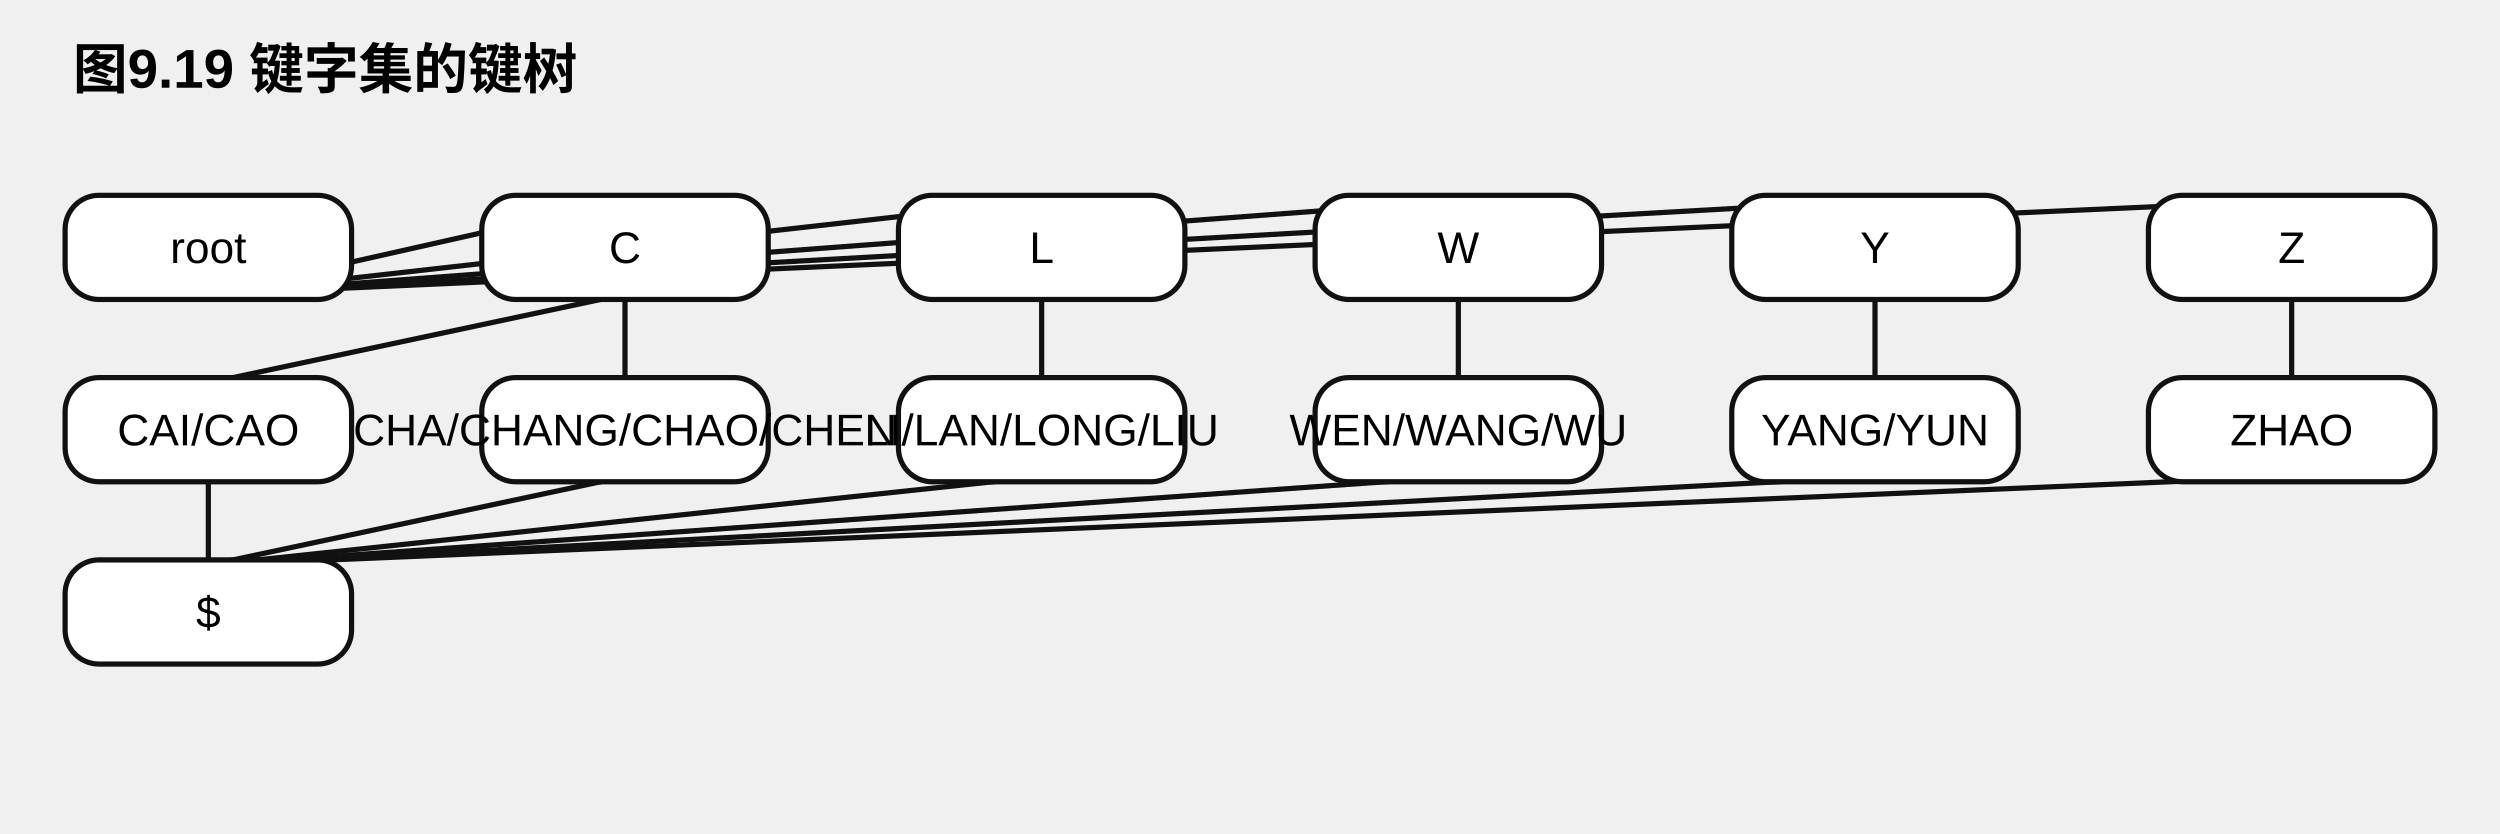
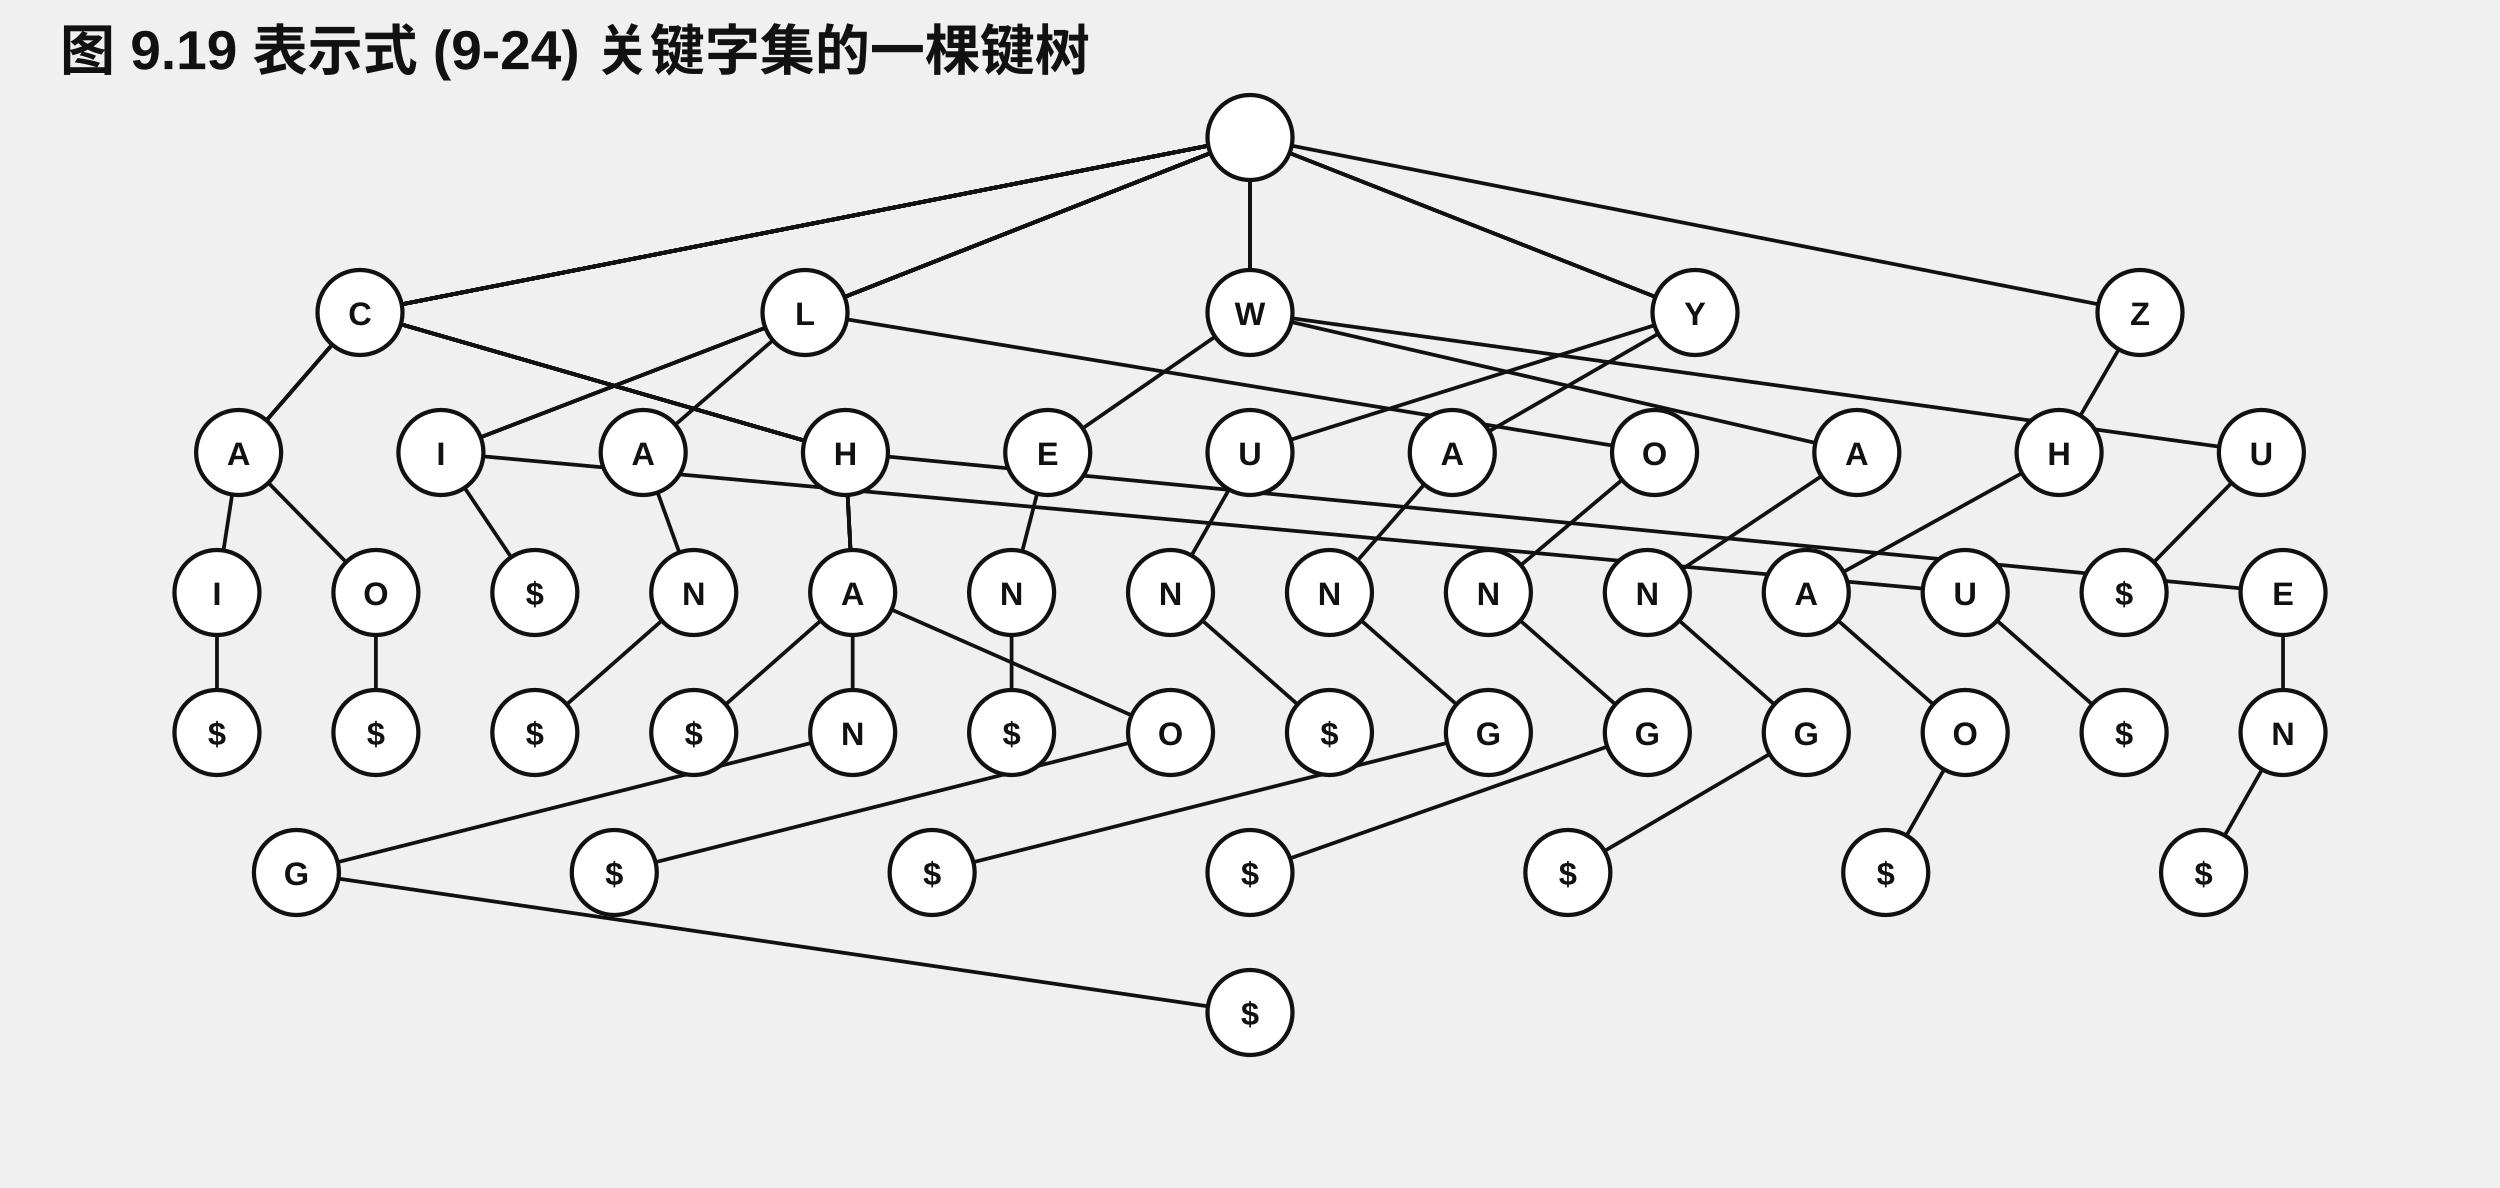
- <svg xmlns="http://www.w3.org/2000/svg" width="960" height="320" viewBox="0 0 960 320">
-   <style>text{font-family:Arial,"Microsoft YaHei",sans-serif;font-size:17px} .t{font-weight:bold;font-size:21px}.n{fill:#fff;stroke:#111;stroke-width:2}.e{stroke:#111;stroke-width:2;fill:none}</style>
-   <text class="t" x="28" y="34">图9.19 键字集的键树</text>
-   <path class="e" d="M80 113 L240 77" />
-   <path class="e" d="M80 113 L400 77" />
-   <path class="e" d="M80 113 L560 77" />
-   <path class="e" d="M80 113 L720 77" />
-   <path class="e" d="M80 113 L880 77" />
-   <path class="e" d="M240 113 L80 147" />
-   <path class="e" d="M240 113 L240 147" />
-   <path class="e" d="M400 113 L400 147" />
-   <path class="e" d="M560 113 L560 147" />
-   <path class="e" d="M720 113 L720 147" />
-   <path class="e" d="M880 113 L880 147" />
-   <path class="e" d="M80 183 L80 217" />
-   <path class="e" d="M240 183 L80 217" />
-   <path class="e" d="M400 183 L80 217" />
-   <path class="e" d="M560 183 L80 217" />
-   <path class="e" d="M720 183 L80 217" />
-   <path class="e" d="M880 183 L80 217" />
-   <rect class="n" x="25" y="75" rx="13" width="110" height="40" />
-   <text x="80" y="101" text-anchor="middle">root</text>
-   <rect class="n" x="185" y="75" rx="13" width="110" height="40" />
-   <text x="240" y="101" text-anchor="middle">C</text>
-   <rect class="n" x="345" y="75" rx="13" width="110" height="40" />
-   <text x="400" y="101" text-anchor="middle">L</text>
-   <rect class="n" x="505" y="75" rx="13" width="110" height="40" />
-   <text x="560" y="101" text-anchor="middle">W</text>
-   <rect class="n" x="665" y="75" rx="13" width="110" height="40" />
-   <text x="720" y="101" text-anchor="middle">Y</text>
-   <rect class="n" x="825" y="75" rx="13" width="110" height="40" />
-   <text x="880" y="101" text-anchor="middle">Z</text>
-   <rect class="n" x="25" y="145" rx="13" width="110" height="40" />
-   <text x="80" y="171" text-anchor="middle">CAI/CAO</text>
-   <rect class="n" x="185" y="145" rx="13" width="110" height="40" />
-   <text x="240" y="171" text-anchor="middle">CHA/CHANG/CHAO/CHEN</text>
-   <rect class="n" x="345" y="145" rx="13" width="110" height="40" />
-   <text x="400" y="171" text-anchor="middle">LI/LAN/LONG/LIU</text>
-   <rect class="n" x="505" y="145" rx="13" width="110" height="40" />
-   <text x="560" y="171" text-anchor="middle">WEN/WANG/WU</text>
-   <rect class="n" x="665" y="145" rx="13" width="110" height="40" />
-   <text x="720" y="171" text-anchor="middle">YANG/YUN</text>
-   <rect class="n" x="825" y="145" rx="13" width="110" height="40" />
-   <text x="880" y="171" text-anchor="middle">ZHAO</text>
-   <rect class="n" x="25" y="215" rx="13" width="110" height="40" />
-   <text x="80" y="241" text-anchor="middle">$</text>
+ <svg xmlns="http://www.w3.org/2000/svg" width="1000" height="475" viewBox="0 0 1000 475">
+   <style>text{font-family:Arial,"Microsoft YaHei",sans-serif;fill:#111}.title{font-size:22px;font-weight:bold}.n,.b{fill:#fff;stroke:#111;stroke-width:1.7}.e{stroke:#111;stroke-width:1.5;fill:none}.lab{font-size:13px;font-weight:bold}.cap{font-size:12px}</style>
+   <text class="title" x="24" y="28">图 9.19  表示式 (9-24) 关键字集的一棵键树</text>
+   <path class="e" d="M500 55 L144.0 125" />
+   <path class="e" d="M144.0 125 L95.455 181" />
+   <path class="e" d="M95.455 181 L86.786 237" />
+   <path class="e" d="M86.786 237 L86.786 293" />
+   <path class="e" d="M500 55 L144.0 125" />
+   <path class="e" d="M144.0 125 L95.455 181" />
+   <path class="e" d="M95.455 181 L150.357 237" />
+   <path class="e" d="M150.357 237 L150.357 293" />
+   <path class="e" d="M500 55 L322.0 125" />
+   <path class="e" d="M322.0 125 L176.364 181" />
+   <path class="e" d="M176.364 181 L213.929 237" />
+   <path class="e" d="M500 55 L322.0 125" />
+   <path class="e" d="M322.0 125 L257.273 181" />
+   <path class="e" d="M257.273 181 L277.5 237" />
+   <path class="e" d="M277.5 237 L213.929 293" />
+   <path class="e" d="M500 55 L144.0 125" />
+   <path class="e" d="M144.0 125 L338.182 181" />
+   <path class="e" d="M338.182 181 L341.071 237" />
+   <path class="e" d="M341.071 237 L277.5 293" />
+   <path class="e" d="M500 55 L144.0 125" />
+   <path class="e" d="M144.0 125 L338.182 181" />
+   <path class="e" d="M338.182 181 L341.071 237" />
+   <path class="e" d="M341.071 237 L341.071 293" />
+   <path class="e" d="M341.071 293 L118.571 349" />
+   <path class="e" d="M118.571 349 L500.0 405" />
+   <path class="e" d="M500 55 L500.0 125" />
+   <path class="e" d="M500.0 125 L419.091 181" />
+   <path class="e" d="M419.091 181 L404.643 237" />
+   <path class="e" d="M404.643 237 L404.643 293" />
+   <path class="e" d="M500 55 L144.0 125" />
+   <path class="e" d="M144.0 125 L338.182 181" />
+   <path class="e" d="M338.182 181 L341.071 237" />
+   <path class="e" d="M341.071 237 L468.214 293" />
+   <path class="e" d="M468.214 293 L245.714 349" />
+   <path class="e" d="M500 55 L678.0 125" />
+   <path class="e" d="M678.0 125 L500.0 181" />
+   <path class="e" d="M500.0 181 L468.214 237" />
+   <path class="e" d="M468.214 237 L531.786 293" />
+   <path class="e" d="M500 55 L678.0 125" />
+   <path class="e" d="M678.0 125 L580.909 181" />
+   <path class="e" d="M580.909 181 L531.786 237" />
+   <path class="e" d="M531.786 237 L595.357 293" />
+   <path class="e" d="M595.357 293 L372.857 349" />
+   <path class="e" d="M500 55 L322.0 125" />
+   <path class="e" d="M322.0 125 L661.818 181" />
+   <path class="e" d="M661.818 181 L595.357 237" />
+   <path class="e" d="M595.357 237 L658.929 293" />
+   <path class="e" d="M658.929 293 L500.0 349" />
+   <path class="e" d="M500 55 L500.0 125" />
+   <path class="e" d="M500.0 125 L742.727 181" />
+   <path class="e" d="M742.727 181 L658.929 237" />
+   <path class="e" d="M658.929 237 L722.5 293" />
+   <path class="e" d="M722.5 293 L627.143 349" />
+   <path class="e" d="M500 55 L856.0 125" />
+   <path class="e" d="M856.0 125 L823.636 181" />
+   <path class="e" d="M823.636 181 L722.5 237" />
+   <path class="e" d="M722.5 237 L786.071 293" />
+   <path class="e" d="M786.071 293 L754.286 349" />
+   <path class="e" d="M500 55 L322.0 125" />
+   <path class="e" d="M322.0 125 L176.364 181" />
+   <path class="e" d="M176.364 181 L786.071 237" />
+   <path class="e" d="M786.071 237 L849.643 293" />
+   <path class="e" d="M500 55 L500.0 125" />
+   <path class="e" d="M500.0 125 L904.545 181" />
+   <path class="e" d="M904.545 181 L849.643 237" />
+   <path class="e" d="M500 55 L144.0 125" />
+   <path class="e" d="M144.0 125 L338.182 181" />
+   <path class="e" d="M338.182 181 L913.214 237" />
+   <path class="e" d="M913.214 237 L913.214 293" />
+   <path class="e" d="M913.214 293 L881.429 349" />
+   <circle class="n" cx="500" cy="55" r="17" />
+   <text class="lab" x="500" y="60" text-anchor="middle" />
+   <circle class="n" cx="144.0" cy="125" r="17" />
+   <text class="lab" x="144.0" y="130" text-anchor="middle">C</text>
+   <circle class="n" cx="95.455" cy="181" r="17" />
+   <text class="lab" x="95.455" y="186" text-anchor="middle">A</text>
+   <circle class="n" cx="86.786" cy="237" r="17" />
+   <text class="lab" x="86.786" y="242" text-anchor="middle">I</text>
+   <circle class="n" cx="86.786" cy="293" r="17" />
+   <text class="lab" x="86.786" y="298" text-anchor="middle">$</text>
+   <circle class="n" cx="150.357" cy="237" r="17" />
+   <text class="lab" x="150.357" y="242" text-anchor="middle">O</text>
+   <circle class="n" cx="150.357" cy="293" r="17" />
+   <text class="lab" x="150.357" y="298" text-anchor="middle">$</text>
+   <circle class="n" cx="322.0" cy="125" r="17" />
+   <text class="lab" x="322.0" y="130" text-anchor="middle">L</text>
+   <circle class="n" cx="176.364" cy="181" r="17" />
+   <text class="lab" x="176.364" y="186" text-anchor="middle">I</text>
+   <circle class="n" cx="213.929" cy="237" r="17" />
+   <text class="lab" x="213.929" y="242" text-anchor="middle">$</text>
+   <circle class="n" cx="257.273" cy="181" r="17" />
+   <text class="lab" x="257.273" y="186" text-anchor="middle">A</text>
+   <circle class="n" cx="277.5" cy="237" r="17" />
+   <text class="lab" x="277.5" y="242" text-anchor="middle">N</text>
+   <circle class="n" cx="213.929" cy="293" r="17" />
+   <text class="lab" x="213.929" y="298" text-anchor="middle">$</text>
+   <circle class="n" cx="338.182" cy="181" r="17" />
+   <text class="lab" x="338.182" y="186" text-anchor="middle">H</text>
+   <circle class="n" cx="341.071" cy="237" r="17" />
+   <text class="lab" x="341.071" y="242" text-anchor="middle">A</text>
+   <circle class="n" cx="277.5" cy="293" r="17" />
+   <text class="lab" x="277.5" y="298" text-anchor="middle">$</text>
+   <circle class="n" cx="341.071" cy="293" r="17" />
+   <text class="lab" x="341.071" y="298" text-anchor="middle">N</text>
+   <circle class="n" cx="118.571" cy="349" r="17" />
+   <text class="lab" x="118.571" y="354" text-anchor="middle">G</text>
+   <circle class="n" cx="500.0" cy="405" r="17" />
+   <text class="lab" x="500.0" y="410" text-anchor="middle">$</text>
+   <circle class="n" cx="500.0" cy="125" r="17" />
+   <text class="lab" x="500.0" y="130" text-anchor="middle">W</text>
+   <circle class="n" cx="419.091" cy="181" r="17" />
+   <text class="lab" x="419.091" y="186" text-anchor="middle">E</text>
+   <circle class="n" cx="404.643" cy="237" r="17" />
+   <text class="lab" x="404.643" y="242" text-anchor="middle">N</text>
+   <circle class="n" cx="404.643" cy="293" r="17" />
+   <text class="lab" x="404.643" y="298" text-anchor="middle">$</text>
+   <circle class="n" cx="468.214" cy="293" r="17" />
+   <text class="lab" x="468.214" y="298" text-anchor="middle">O</text>
+   <circle class="n" cx="245.714" cy="349" r="17" />
+   <text class="lab" x="245.714" y="354" text-anchor="middle">$</text>
+   <circle class="n" cx="678.0" cy="125" r="17" />
+   <text class="lab" x="678.0" y="130" text-anchor="middle">Y</text>
+   <circle class="n" cx="500.0" cy="181" r="17" />
+   <text class="lab" x="500.0" y="186" text-anchor="middle">U</text>
+   <circle class="n" cx="468.214" cy="237" r="17" />
+   <text class="lab" x="468.214" y="242" text-anchor="middle">N</text>
+   <circle class="n" cx="531.786" cy="293" r="17" />
+   <text class="lab" x="531.786" y="298" text-anchor="middle">$</text>
+   <circle class="n" cx="580.909" cy="181" r="17" />
+   <text class="lab" x="580.909" y="186" text-anchor="middle">A</text>
+   <circle class="n" cx="531.786" cy="237" r="17" />
+   <text class="lab" x="531.786" y="242" text-anchor="middle">N</text>
+   <circle class="n" cx="595.357" cy="293" r="17" />
+   <text class="lab" x="595.357" y="298" text-anchor="middle">G</text>
+   <circle class="n" cx="372.857" cy="349" r="17" />
+   <text class="lab" x="372.857" y="354" text-anchor="middle">$</text>
+   <circle class="n" cx="661.818" cy="181" r="17" />
+   <text class="lab" x="661.818" y="186" text-anchor="middle">O</text>
+   <circle class="n" cx="595.357" cy="237" r="17" />
+   <text class="lab" x="595.357" y="242" text-anchor="middle">N</text>
+   <circle class="n" cx="658.929" cy="293" r="17" />
+   <text class="lab" x="658.929" y="298" text-anchor="middle">G</text>
+   <circle class="n" cx="500.0" cy="349" r="17" />
+   <text class="lab" x="500.0" y="354" text-anchor="middle">$</text>
+   <circle class="n" cx="742.727" cy="181" r="17" />
+   <text class="lab" x="742.727" y="186" text-anchor="middle">A</text>
+   <circle class="n" cx="658.929" cy="237" r="17" />
+   <text class="lab" x="658.929" y="242" text-anchor="middle">N</text>
+   <circle class="n" cx="722.5" cy="293" r="17" />
+   <text class="lab" x="722.5" y="298" text-anchor="middle">G</text>
+   <circle class="n" cx="627.143" cy="349" r="17" />
+   <text class="lab" x="627.143" y="354" text-anchor="middle">$</text>
+   <circle class="n" cx="856.0" cy="125" r="17" />
+   <text class="lab" x="856.0" y="130" text-anchor="middle">Z</text>
+   <circle class="n" cx="823.636" cy="181" r="17" />
+   <text class="lab" x="823.636" y="186" text-anchor="middle">H</text>
+   <circle class="n" cx="722.5" cy="237" r="17" />
+   <text class="lab" x="722.5" y="242" text-anchor="middle">A</text>
+   <circle class="n" cx="786.071" cy="293" r="17" />
+   <text class="lab" x="786.071" y="298" text-anchor="middle">O</text>
+   <circle class="n" cx="754.286" cy="349" r="17" />
+   <text class="lab" x="754.286" y="354" text-anchor="middle">$</text>
+   <circle class="n" cx="786.071" cy="237" r="17" />
+   <text class="lab" x="786.071" y="242" text-anchor="middle">U</text>
+   <circle class="n" cx="849.643" cy="293" r="17" />
+   <text class="lab" x="849.643" y="298" text-anchor="middle">$</text>
+   <circle class="n" cx="904.545" cy="181" r="17" />
+   <text class="lab" x="904.545" y="186" text-anchor="middle">U</text>
+   <circle class="n" cx="849.643" cy="237" r="17" />
+   <text class="lab" x="849.643" y="242" text-anchor="middle">$</text>
+   <circle class="n" cx="913.214" cy="237" r="17" />
+   <text class="lab" x="913.214" y="242" text-anchor="middle">E</text>
+   <circle class="n" cx="913.214" cy="293" r="17" />
+   <text class="lab" x="913.214" y="298" text-anchor="middle">N</text>
+   <circle class="n" cx="881.429" cy="349" r="17" />
+   <text class="lab" x="881.429" y="354" text-anchor="middle">$</text>
</svg>
